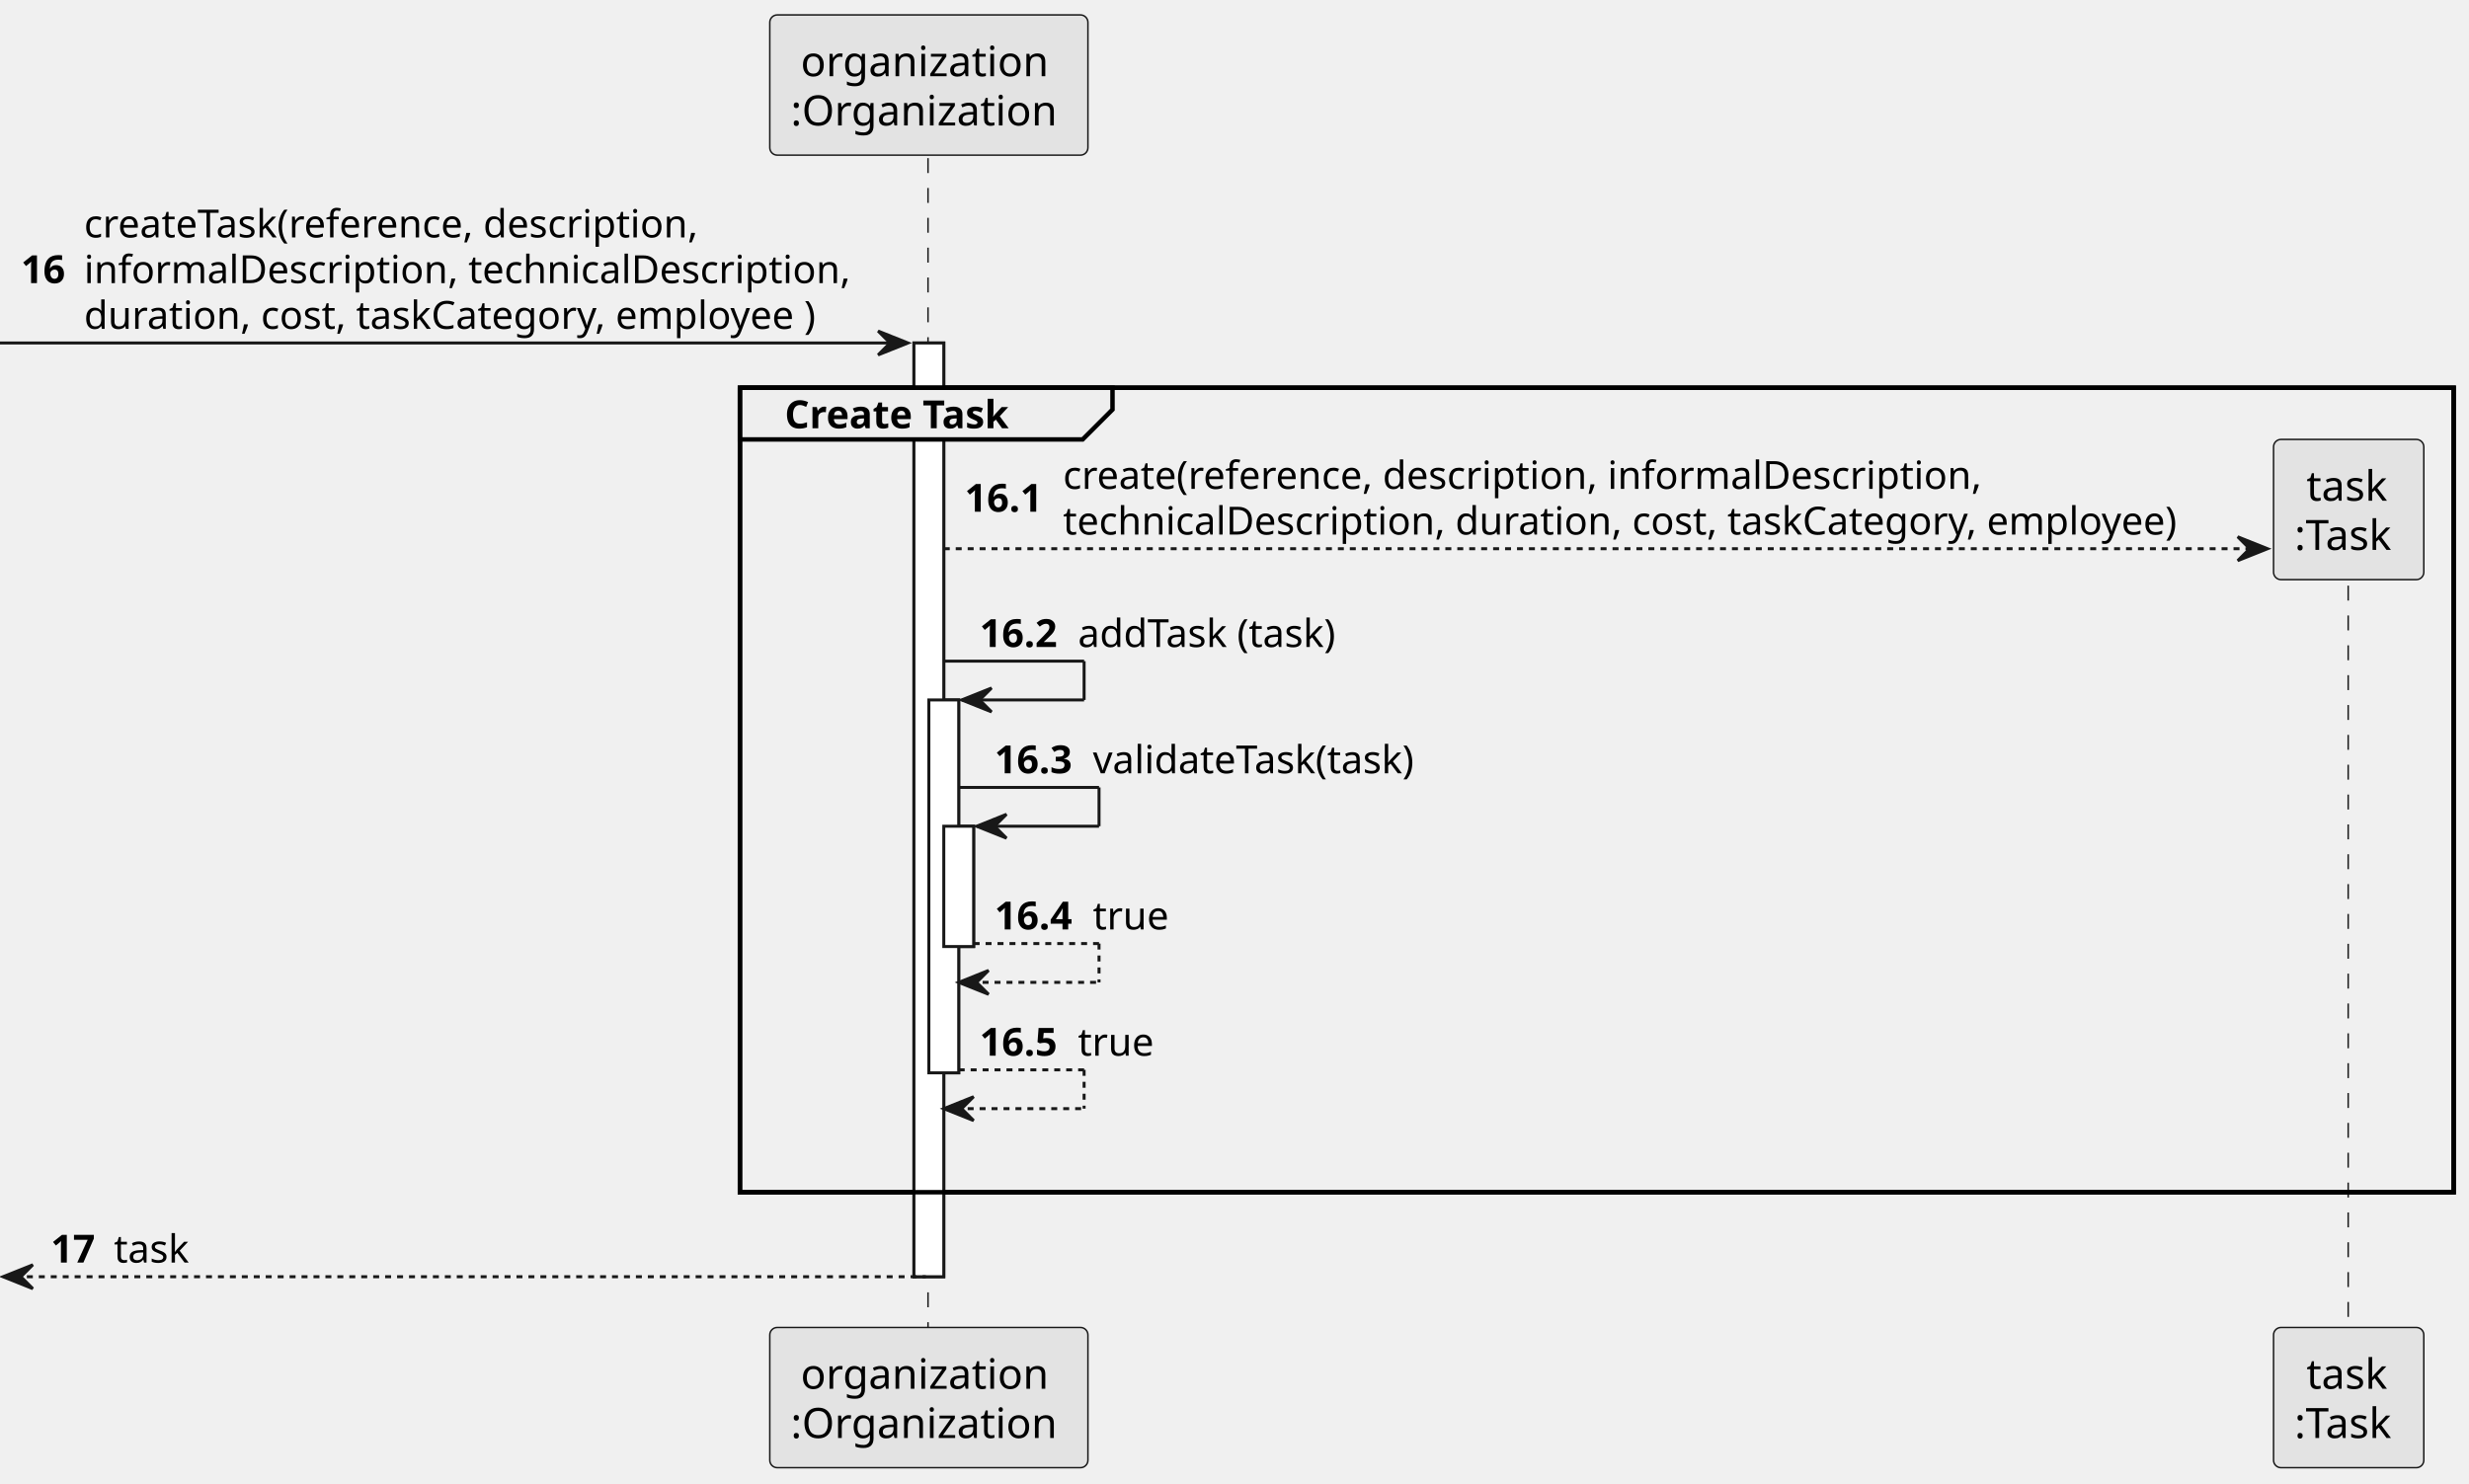
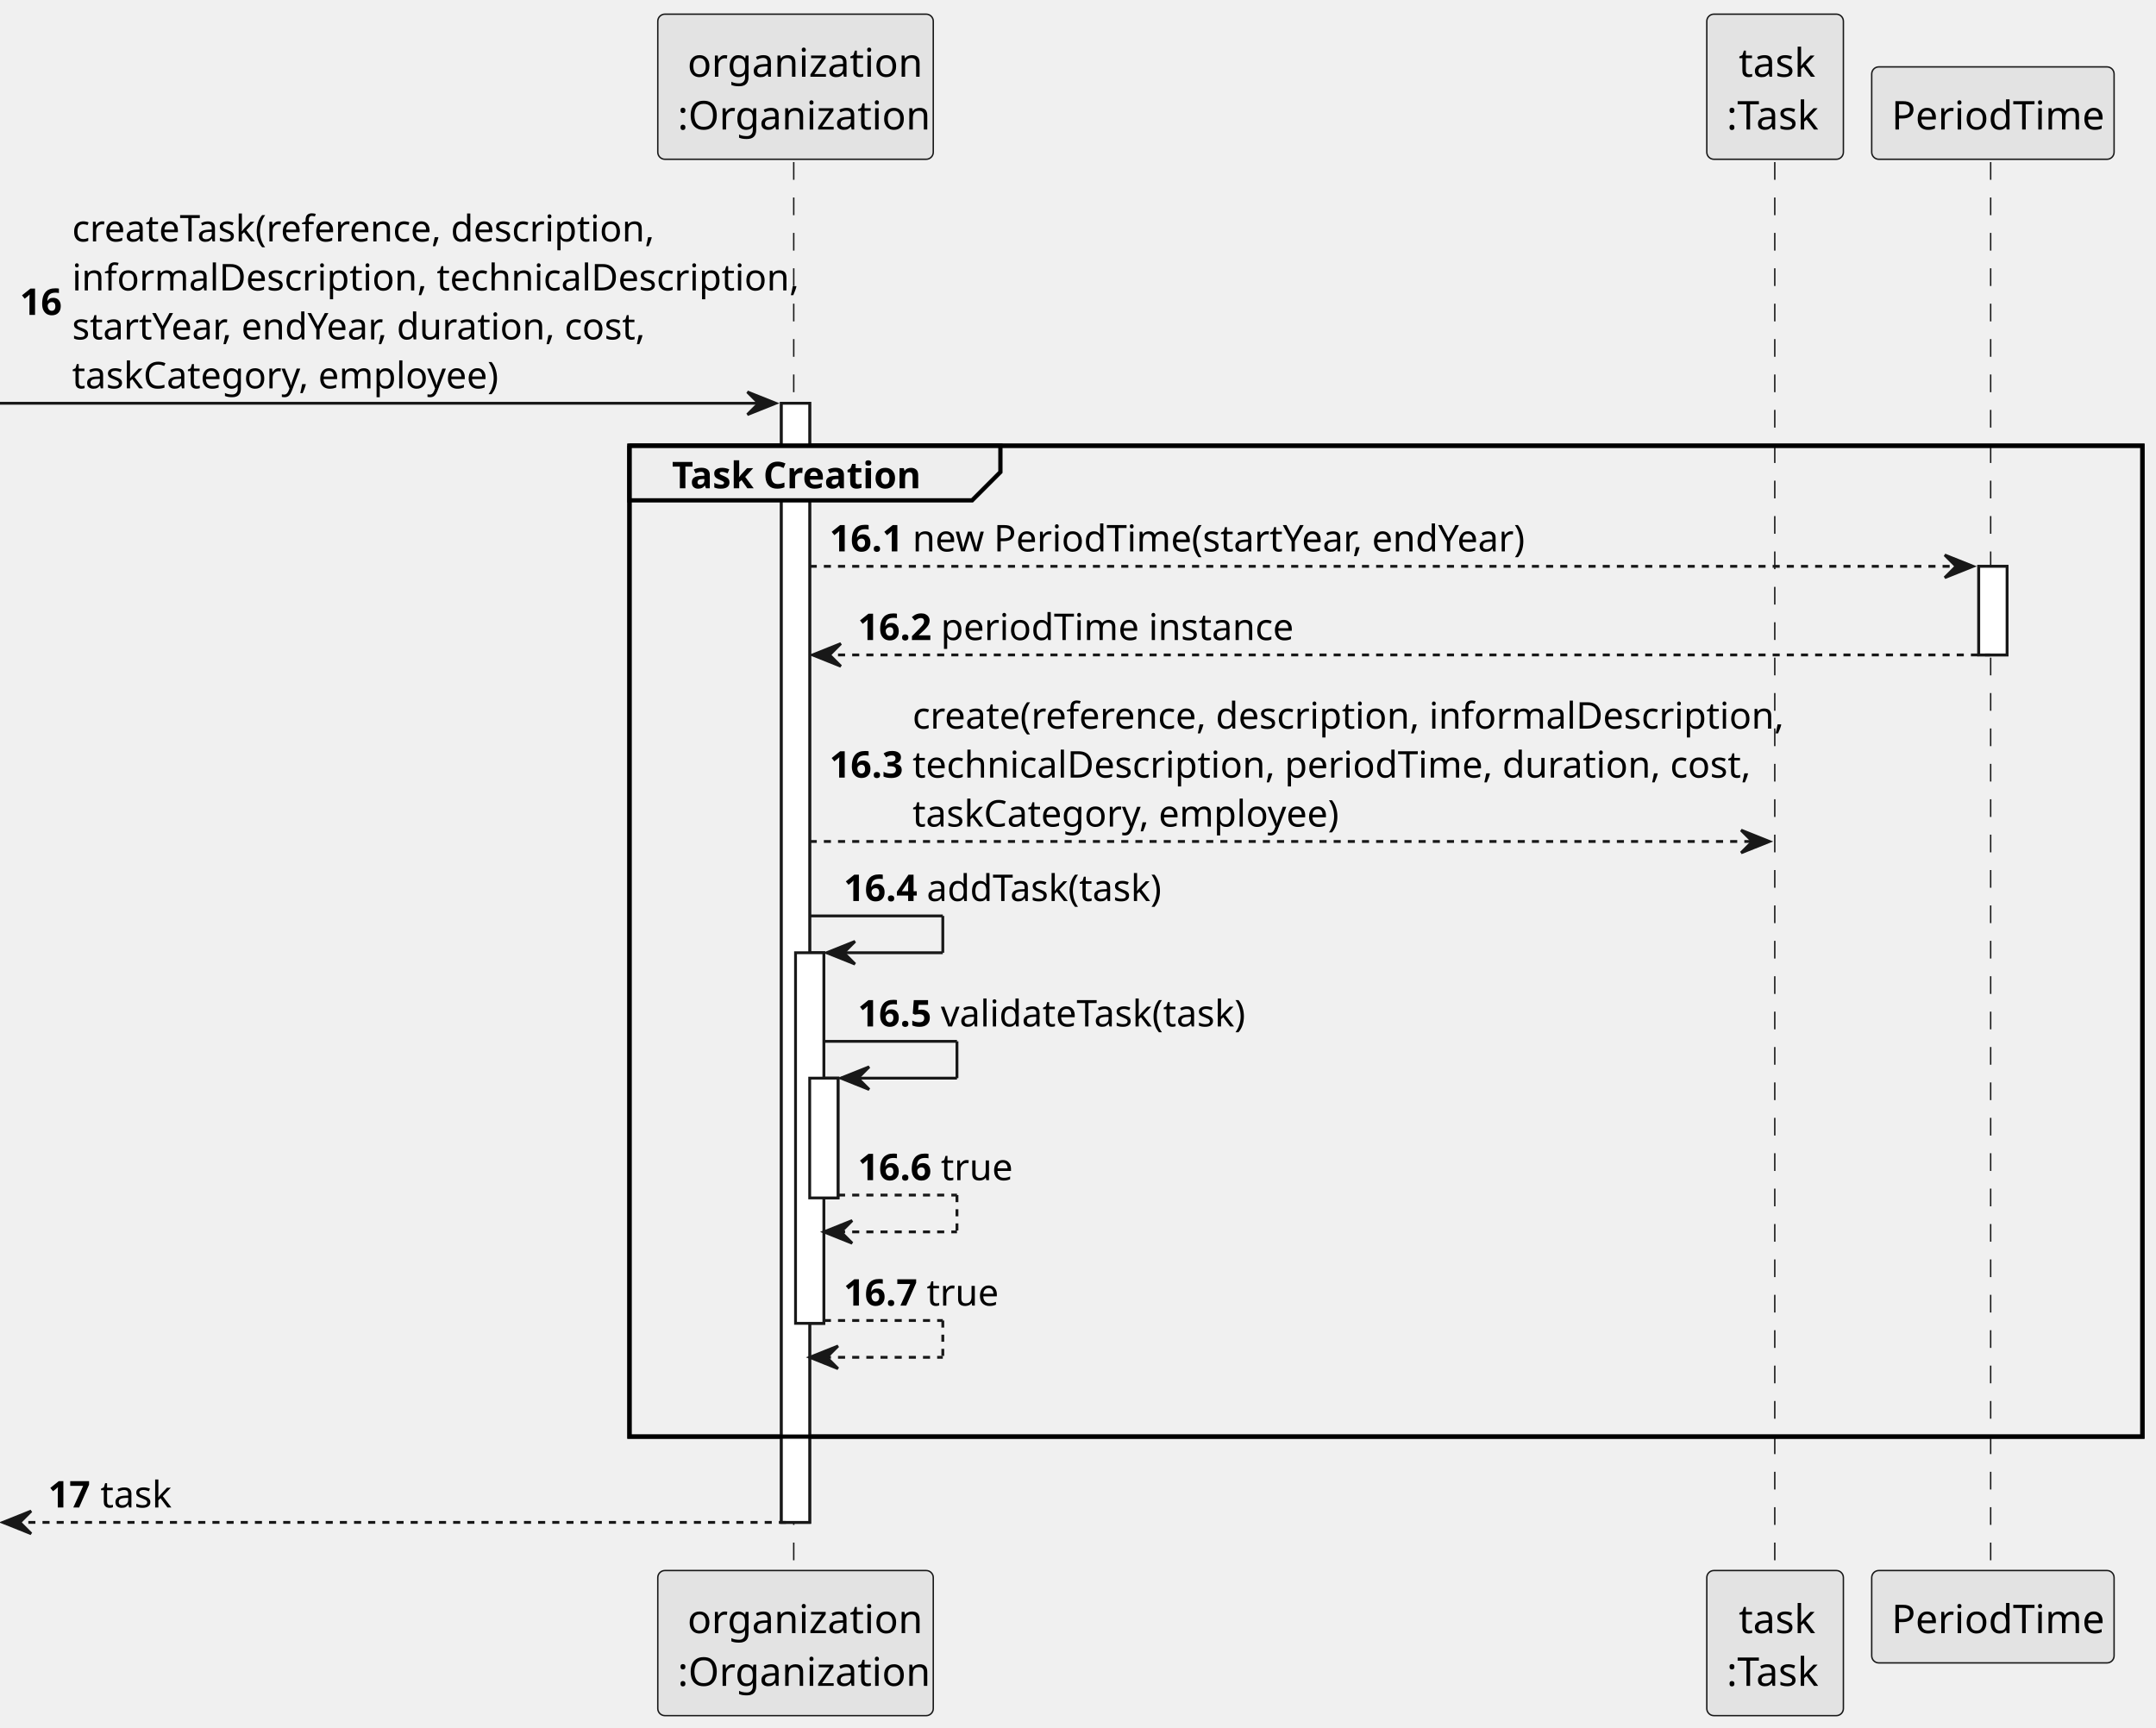
- <svg xmlns="http://www.w3.org/2000/svg" contentStyleType="text/css" height="497px" preserveAspectRatio="none" style="width:827px;height:497px;background:#FFFFFF;" version="1.1" viewBox="0 0 827 497" width="827px" zoomAndPan="magnify">
+ <svg xmlns="http://www.w3.org/2000/svg" contentStyleType="text/css" height="488.8px" preserveAspectRatio="none" style="width:609px;height:488px;background:#FFFFFF;" version="1.1" viewBox="0 0 609 488" width="609.6px" zoomAndPan="magnify">
  <defs />
  <g>
-     <rect fill="#FFFFFF" height="312.84" style="stroke:#181818;stroke-width:1.0;" width="10" x="306.125" y="114.908" />
-     <rect fill="#FFFFFF" height="124.932" style="stroke:#181818;stroke-width:1.0;" width="10" x="311.125" y="234.506" />
-     <rect fill="#FFFFFF" height="40.31" style="stroke:#181818;stroke-width:1.0;" width="10" x="316.125" y="276.816" />
-     <rect fill="none" height="269.529" style="stroke:#000000;stroke-width:1.5;" width="574.021" x="247.845" y="129.908" />
-     <line style="stroke:#181818;stroke-width:0.5;stroke-dasharray:5.0,5.0;" x1="310.845" x2="310.845" y1="52.977" y2="445.748" />
-     <line style="stroke:#181818;stroke-width:0.5;stroke-dasharray:5.0,5.0;" x1="786.534" x2="786.534" y1="186.207" y2="445.748" />
-     <rect fill="#E3E3E3" height="46.977" rx="2.5" ry="2.5" style="stroke:#181818;stroke-width:0.5;" width="106.559" x="257.845" y="5" />
-     <text fill="#000000" font-family="sans-serif" font-size="14" lengthAdjust="spacing" textLength="85.853" x="268.198" y="25.535">organization</text>
-     <text fill="#000000" font-family="sans-serif" font-size="14" lengthAdjust="spacing" textLength="92.559" x="264.845" y="42.023">:Organization</text>
-     <rect fill="#E3E3E3" height="46.977" rx="2.5" ry="2.5" style="stroke:#181818;stroke-width:0.5;" width="106.559" x="257.845" y="444.748" />
-     <text fill="#000000" font-family="sans-serif" font-size="14" lengthAdjust="spacing" textLength="85.853" x="268.198" y="465.283">organization</text>
-     <text fill="#000000" font-family="sans-serif" font-size="14" lengthAdjust="spacing" textLength="92.559" x="264.845" y="481.772">:Organization</text>
-     <rect fill="#E3E3E3" height="46.977" rx="2.5" ry="2.5" style="stroke:#181818;stroke-width:0.5;" width="50.333" x="761.534" y="444.748" />
-     <text fill="#000000" font-family="sans-serif" font-size="14" lengthAdjust="spacing" textLength="28.287" x="772.557" y="465.283">task</text>
-     <text fill="#000000" font-family="sans-serif" font-size="14" lengthAdjust="spacing" textLength="36.333" x="768.534" y="481.772">:Task</text>
-     <rect fill="#FFFFFF" height="312.84" style="stroke:#181818;stroke-width:1.0;" width="10" x="306.125" y="114.908" />
-     <rect fill="#FFFFFF" height="124.932" style="stroke:#181818;stroke-width:1.0;" width="10" x="311.125" y="234.506" />
-     <rect fill="#FFFFFF" height="40.31" style="stroke:#181818;stroke-width:1.0;" width="10" x="316.125" y="276.816" />
-     <polygon fill="#181818" points="294.125,110.908,304.125,114.908,294.125,118.908,298.125,114.908" style="stroke:#181818;stroke-width:1.0;" />
-     <line style="stroke:#181818;stroke-width:1.0;" x1="0" x2="300.125" y1="114.908" y2="114.908" />
-     <text fill="#000000" font-family="sans-serif" font-size="13" font-weight="bold" lengthAdjust="spacing" textLength="17.151" x="7" y="94.856">16</text>
-     <text fill="#000000" font-family="sans-serif" font-size="13" lengthAdjust="spacing" textLength="214.456" x="28.151" y="79.545">createTask(reference, description,</text>
-     <text fill="#000000" font-family="sans-serif" font-size="13" lengthAdjust="spacing" textLength="265.973" x="28.151" y="94.856">informalDescription, technicalDescription,</text>
-     <text fill="#000000" font-family="sans-serif" font-size="13" lengthAdjust="spacing" textLength="255.906" x="28.151" y="110.166">duration, cost, taskCategory, employee )</text>
-     <path d="M247.845,129.908 L372.635,129.908 L372.635,137.219 L362.635,147.219 L247.845,147.219 L247.845,129.908 " fill="#EEEEEE" style="stroke:#000000;stroke-width:1.5;" />
-     <rect fill="none" height="269.529" style="stroke:#000000;stroke-width:1.5;" width="574.021" x="247.845" y="129.908" />
-     <text fill="#000000" font-family="sans-serif" font-size="13" font-weight="bold" lengthAdjust="spacing" textLength="79.79" x="262.845" y="143.477">Create Task</text>
-     <polygon fill="#181818" points="749.534,179.84,759.534,183.84,749.534,187.84,753.534,183.84" style="stroke:#181818;stroke-width:1.0;" />
-     <line style="stroke:#181818;stroke-width:1.0;stroke-dasharray:2.0,2.0;" x1="316.125" x2="755.534" y1="183.84" y2="183.84" />
-     <text fill="#000000" font-family="sans-serif" font-size="13" font-weight="bold" lengthAdjust="spacing" textLength="28.939" x="323.125" y="171.442">16.1</text>
-     <text fill="#000000" font-family="sans-serif" font-size="13" lengthAdjust="spacing" textLength="318.24" x="356.063" y="163.787">create(reference, description, informalDescription,</text>
-     <text fill="#000000" font-family="sans-serif" font-size="13" lengthAdjust="spacing" textLength="388.47" x="356.063" y="179.098">technicalDescription, duration, cost, taskCategory, employee)</text>
-     <rect fill="#E3E3E3" height="46.977" rx="2.5" ry="2.5" style="stroke:#181818;stroke-width:0.5;" width="50.333" x="761.534" y="147.219" />
-     <text fill="#000000" font-family="sans-serif" font-size="14" lengthAdjust="spacing" textLength="28.287" x="772.557" y="167.754">task</text>
-     <text fill="#000000" font-family="sans-serif" font-size="14" lengthAdjust="spacing" textLength="36.333" x="768.534" y="184.242">:Task</text>
-     <line style="stroke:#181818;stroke-width:1.0;" x1="316.125" x2="363.125" y1="221.506" y2="221.506" />
-     <line style="stroke:#181818;stroke-width:1.0;" x1="363.125" x2="363.125" y1="221.506" y2="234.506" />
-     <line style="stroke:#181818;stroke-width:1.0;" x1="322.125" x2="363.125" y1="234.506" y2="234.506" />
-     <polygon fill="#181818" points="332.125,230.506,322.125,234.506,332.125,238.506,328.125,234.506" style="stroke:#181818;stroke-width:1.0;" />
-     <text fill="#000000" font-family="sans-serif" font-size="13" font-weight="bold" lengthAdjust="spacing" textLength="28.939" x="328.125" y="216.764">16.2</text>
-     <text fill="#000000" font-family="sans-serif" font-size="13" lengthAdjust="spacing" textLength="92.003" x="361.063" y="216.764">addTask (task)</text>
-     <line style="stroke:#181818;stroke-width:1.0;" x1="321.125" x2="368.125" y1="263.816" y2="263.816" />
-     <line style="stroke:#181818;stroke-width:1.0;" x1="368.125" x2="368.125" y1="263.816" y2="276.816" />
-     <line style="stroke:#181818;stroke-width:1.0;" x1="327.125" x2="368.125" y1="276.816" y2="276.816" />
-     <polygon fill="#181818" points="337.125,272.816,327.125,276.816,337.125,280.816,333.125,276.816" style="stroke:#181818;stroke-width:1.0;" />
-     <text fill="#000000" font-family="sans-serif" font-size="13" font-weight="bold" lengthAdjust="spacing" textLength="28.939" x="333.125" y="259.074">16.3</text>
-     <text fill="#000000" font-family="sans-serif" font-size="13" lengthAdjust="spacing" textLength="113.236" x="366.063" y="259.074">validateTask(task)</text>
-     <line style="stroke:#181818;stroke-width:1.0;stroke-dasharray:2.0,2.0;" x1="326.125" x2="368.125" y1="316.127" y2="316.127" />
-     <line style="stroke:#181818;stroke-width:1.0;stroke-dasharray:2.0,2.0;" x1="368.125" x2="368.125" y1="316.127" y2="329.127" />
-     <line style="stroke:#181818;stroke-width:1.0;stroke-dasharray:2.0,2.0;" x1="321.125" x2="368.125" y1="329.127" y2="329.127" />
-     <polygon fill="#181818" points="331.125,325.127,321.125,329.127,331.125,333.127,327.125,329.127" style="stroke:#181818;stroke-width:1.0;" />
-     <text fill="#000000" font-family="sans-serif" font-size="13" font-weight="bold" lengthAdjust="spacing" textLength="28.939" x="333.125" y="311.385">16.4</text>
-     <text fill="#000000" font-family="sans-serif" font-size="13" lengthAdjust="spacing" textLength="25.492" x="366.063" y="311.385">true</text>
-     <line style="stroke:#181818;stroke-width:1.0;stroke-dasharray:2.0,2.0;" x1="321.125" x2="363.125" y1="358.438" y2="358.438" />
-     <line style="stroke:#181818;stroke-width:1.0;stroke-dasharray:2.0,2.0;" x1="363.125" x2="363.125" y1="358.438" y2="371.438" />
-     <line style="stroke:#181818;stroke-width:1.0;stroke-dasharray:2.0,2.0;" x1="316.125" x2="363.125" y1="371.438" y2="371.438" />
-     <polygon fill="#181818" points="326.125,367.438,316.125,371.438,326.125,375.438,322.125,371.438" style="stroke:#181818;stroke-width:1.0;" />
-     <text fill="#000000" font-family="sans-serif" font-size="13" font-weight="bold" lengthAdjust="spacing" textLength="28.939" x="328.125" y="353.695">16.5</text>
-     <text fill="#000000" font-family="sans-serif" font-size="13" lengthAdjust="spacing" textLength="25.492" x="361.063" y="353.695">true</text>
-     <polygon fill="#181818" points="11,423.748,1,427.748,11,431.748,7,427.748" style="stroke:#181818;stroke-width:1.0;" />
-     <line style="stroke:#181818;stroke-width:1.0;stroke-dasharray:2.0,2.0;" x1="5" x2="310.125" y1="427.748" y2="427.748" />
-     <text fill="#000000" font-family="sans-serif" font-size="13" font-weight="bold" lengthAdjust="spacing" textLength="17.151" x="17" y="423.006">17</text>
-     <text fill="#000000" font-family="sans-serif" font-size="13" lengthAdjust="spacing" textLength="26.267" x="38.151" y="423.006">task</text>
+     <rect fill="#FFFFFF" height="316.161" style="stroke:#181818;stroke-width:0.8;" width="8" x="220.713" y="113.925" />
+     <rect fill="#FFFFFF" height="104.698" style="stroke:#181818;stroke-width:0.8;" width="8" x="224.713" y="269.155" />
+     <rect fill="#FFFFFF" height="33.833" style="stroke:#181818;stroke-width:0.8;" width="8" x="228.713" y="304.587" />
+     <rect fill="#FFFFFF" height="25.033" style="stroke:#181818;stroke-width:0.8;" width="8" x="558.931" y="159.991" />
+     <rect fill="none" height="279.928" style="stroke:#000000;stroke-width:1.2;" width="427.357" x="177.805" y="125.925" />
+     <line style="stroke:#181818;stroke-width:0.4;stroke-dasharray:5.0,5.0;" x1="224.205" x2="224.205" y1="45.794" y2="444.486" />
+     <line style="stroke:#181818;stroke-width:0.4;stroke-dasharray:5.0,5.0;" x1="501.317" x2="501.317" y1="45.794" y2="444.486" />
+     <line style="stroke:#181818;stroke-width:0.4;stroke-dasharray:5.0,5.0;" x1="562.299" x2="562.299" y1="45.794" y2="444.486" />
+     <rect fill="#E3E3E3" height="40.994" rx="2" ry="2" style="stroke:#181818;stroke-width:0.4;" width="77.815" x="185.805" y="4" />
+     <text fill="#000000" font-family="sans-serif" font-size="11.2" lengthAdjust="spacing" textLength="61.02" x="194.202" y="21.686">organization</text>
+     <text fill="#000000" font-family="sans-serif" font-size="11.2" lengthAdjust="spacing" textLength="66.615" x="191.405" y="36.583">:Organization</text>
+     <rect fill="#E3E3E3" height="40.994" rx="2" ry="2" style="stroke:#181818;stroke-width:0.4;" width="77.815" x="185.805" y="443.686" />
+     <text fill="#000000" font-family="sans-serif" font-size="11.2" lengthAdjust="spacing" textLength="61.02" x="194.202" y="461.372">organization</text>
+     <text fill="#000000" font-family="sans-serif" font-size="11.2" lengthAdjust="spacing" textLength="66.615" x="191.405" y="476.269">:Organization</text>
+     <rect fill="#E3E3E3" height="40.994" rx="2" ry="2" style="stroke:#181818;stroke-width:0.4;" width="38.582" x="482.117" y="4" />
+     <text fill="#000000" font-family="sans-serif" font-size="11.2" lengthAdjust="spacing" textLength="20.541" x="491.138" y="21.686">task</text>
+     <text fill="#000000" font-family="sans-serif" font-size="11.2" lengthAdjust="spacing" textLength="27.382" x="487.717" y="36.583">:Task</text>
+     <rect fill="#E3E3E3" height="40.994" rx="2" ry="2" style="stroke:#181818;stroke-width:0.4;" width="38.582" x="482.117" y="443.686" />
+     <text fill="#000000" font-family="sans-serif" font-size="11.2" lengthAdjust="spacing" textLength="20.541" x="491.138" y="461.372">task</text>
+     <text fill="#000000" font-family="sans-serif" font-size="11.2" lengthAdjust="spacing" textLength="27.382" x="487.717" y="476.269">:Task</text>
+     <rect fill="#E3E3E3" height="26.097" rx="2" ry="2" style="stroke:#181818;stroke-width:0.4;" width="68.463" x="528.699" y="18.897" />
+     <text fill="#000000" font-family="sans-serif" font-size="11.2" lengthAdjust="spacing" textLength="57.263" x="534.299" y="36.583">PeriodTime</text>
+     <rect fill="#E3E3E3" height="26.097" rx="2" ry="2" style="stroke:#181818;stroke-width:0.4;" width="68.463" x="528.699" y="443.686" />
+     <text fill="#000000" font-family="sans-serif" font-size="11.2" lengthAdjust="spacing" textLength="57.263" x="534.299" y="461.372">PeriodTime</text>
+     <rect fill="#FFFFFF" height="316.161" style="stroke:#181818;stroke-width:0.8;" width="8" x="220.713" y="113.925" />
+     <rect fill="#FFFFFF" height="104.698" style="stroke:#181818;stroke-width:0.8;" width="8" x="224.713" y="269.155" />
+     <rect fill="#FFFFFF" height="33.833" style="stroke:#181818;stroke-width:0.8;" width="8" x="228.713" y="304.587" />
+     <rect fill="#FFFFFF" height="25.033" style="stroke:#181818;stroke-width:0.8;" width="8" x="558.931" y="159.991" />
+     <polygon fill="#181818" points="211.113,110.725,219.113,113.925,211.113,117.125,214.312,113.925" style="stroke:#181818;stroke-width:0.8;" />
+     <line style="stroke:#181818;stroke-width:0.8;" x1="0" x2="215.912" y1="113.925" y2="113.925" />
+     <text fill="#000000" font-family="sans-serif" font-size="10.4" font-weight="bold" lengthAdjust="spacing" textLength="11.568" x="5.6" y="88.966">16</text>
+     <text fill="#000000" font-family="sans-serif" font-size="10.4" lengthAdjust="spacing" textLength="157.803" x="20.368" y="68.216">createTask(reference, description,</text>
+     <text fill="#000000" font-family="sans-serif" font-size="10.4" lengthAdjust="spacing" textLength="190.744" x="20.368" y="82.049">informalDescription, technicalDescription,</text>
+     <text fill="#000000" font-family="sans-serif" font-size="10.4" lengthAdjust="spacing" textLength="158.397" x="20.368" y="95.882">startYear, endYear, duration, cost,</text>
+     <text fill="#000000" font-family="sans-serif" font-size="10.4" lengthAdjust="spacing" textLength="115.609" x="20.368" y="109.715">taskCategory, employee)</text>
+     <path d="M177.805,125.925 L282.583,125.925 L282.583,133.358 L274.583,141.358 L177.805,141.358 L177.805,125.925 " fill="#EEEEEE" style="stroke:#000000;stroke-width:1.2;" />
+     <rect fill="none" height="279.928" style="stroke:#000000;stroke-width:1.2;" width="427.357" x="177.805" y="125.925" />
+     <text fill="#000000" font-family="sans-serif" font-size="10.4" font-weight="bold" lengthAdjust="spacing" textLength="68.778" x="189.805" y="137.948">Task Creation</text>
+     <polygon fill="#181818" points="549.331,156.791,557.331,159.991,549.331,163.191,552.531,159.991" style="stroke:#181818;stroke-width:0.8;" />
+     <line style="stroke:#181818;stroke-width:0.8;stroke-dasharray:2.0,2.0;" x1="228.713" x2="554.131" y1="159.991" y2="159.991" />
+     <text fill="#000000" font-family="sans-serif" font-size="10.4" font-weight="bold" lengthAdjust="spacing" textLength="20.241" x="234.312" y="155.78">16.1</text>
+     <text fill="#000000" font-family="sans-serif" font-size="10.4" lengthAdjust="spacing" textLength="169.361" x="257.754" y="155.78">new PeriodTime(startYear, endYear)</text>
+     <polygon fill="#181818" points="237.512,181.823,229.512,185.023,237.512,188.223,234.312,185.023" style="stroke:#181818;stroke-width:0.8;" />
+     <line style="stroke:#181818;stroke-width:0.8;stroke-dasharray:2.0,2.0;" x1="232.713" x2="562.131" y1="185.023" y2="185.023" />
+     <text fill="#000000" font-family="sans-serif" font-size="10.4" font-weight="bold" lengthAdjust="spacing" textLength="20.241" x="242.312" y="180.813">16.2</text>
+     <text fill="#000000" font-family="sans-serif" font-size="10.4" lengthAdjust="spacing" textLength="93.646" x="265.754" y="180.813">periodTime instance</text>
+     <polygon fill="#181818" points="491.808,234.522,499.808,237.722,491.808,240.922,495.008,237.722" style="stroke:#181818;stroke-width:0.8;" />
+     <line style="stroke:#181818;stroke-width:0.8;stroke-dasharray:2.0,2.0;" x1="228.713" x2="496.608" y1="237.722" y2="237.722" />
+     <text fill="#000000" font-family="sans-serif" font-size="10.4" font-weight="bold" lengthAdjust="spacing" textLength="20.241" x="234.312" y="219.679">16.3</text>
+     <text fill="#000000" font-family="sans-serif" font-size="10.4" lengthAdjust="spacing" textLength="230.054" x="257.754" y="205.846">create(reference, description, informalDescription,</text>
+     <text fill="#000000" font-family="sans-serif" font-size="10.4" lengthAdjust="spacing" textLength="221.97" x="257.754" y="219.679">technicalDescription, periodTime, duration, cost,</text>
+     <text fill="#000000" font-family="sans-serif" font-size="10.4" lengthAdjust="spacing" textLength="115.609" x="257.754" y="233.512">taskCategory, employee)</text>
+     <line style="stroke:#181818;stroke-width:0.8;" x1="228.713" x2="266.312" y1="258.755" y2="258.755" />
+     <line style="stroke:#181818;stroke-width:0.8;" x1="266.312" x2="266.312" y1="258.755" y2="269.155" />
+     <line style="stroke:#181818;stroke-width:0.8;" x1="233.512" x2="266.312" y1="269.155" y2="269.155" />
+     <polygon fill="#181818" points="241.512,265.955,233.512,269.155,241.512,272.355,238.312,269.155" style="stroke:#181818;stroke-width:0.8;" />
+     <text fill="#000000" font-family="sans-serif" font-size="10.4" font-weight="bold" lengthAdjust="spacing" textLength="20.241" x="238.312" y="254.544">16.4</text>
+     <text fill="#000000" font-family="sans-serif" font-size="10.4" lengthAdjust="spacing" textLength="65.889" x="261.754" y="254.544">addTask(task)</text>
+     <line style="stroke:#181818;stroke-width:0.8;" x1="232.713" x2="270.312" y1="294.188" y2="294.188" />
+     <line style="stroke:#181818;stroke-width:0.8;" x1="270.312" x2="270.312" y1="294.188" y2="304.587" />
+     <line style="stroke:#181818;stroke-width:0.8;" x1="237.512" x2="270.312" y1="304.587" y2="304.587" />
+     <polygon fill="#181818" points="245.512,301.387,237.512,304.587,245.512,307.788,242.312,304.587" style="stroke:#181818;stroke-width:0.8;" />
+     <text fill="#000000" font-family="sans-serif" font-size="10.4" font-weight="bold" lengthAdjust="spacing" textLength="20.241" x="242.312" y="289.977">16.5</text>
+     <text fill="#000000" font-family="sans-serif" font-size="10.4" lengthAdjust="spacing" textLength="84.383" x="265.754" y="289.977">validateTask(task)</text>
+     <line style="stroke:#181818;stroke-width:0.8;stroke-dasharray:2.0,2.0;" x1="236.713" x2="270.312" y1="337.62" y2="337.62" />
+     <line style="stroke:#181818;stroke-width:0.8;stroke-dasharray:2.0,2.0;" x1="270.312" x2="270.312" y1="337.62" y2="348.02" />
+     <line style="stroke:#181818;stroke-width:0.8;stroke-dasharray:2.0,2.0;" x1="232.713" x2="270.312" y1="348.02" y2="348.02" />
+     <polygon fill="#181818" points="240.713,344.82,232.713,348.02,240.713,351.22,237.512,348.02" style="stroke:#181818;stroke-width:0.8;" />
+     <text fill="#000000" font-family="sans-serif" font-size="10.4" font-weight="bold" lengthAdjust="spacing" textLength="20.241" x="242.312" y="333.41">16.6</text>
+     <text fill="#000000" font-family="sans-serif" font-size="10.4" lengthAdjust="spacing" textLength="17.921" x="265.754" y="333.41">true</text>
+     <line style="stroke:#181818;stroke-width:0.8;stroke-dasharray:2.0,2.0;" x1="232.713" x2="266.312" y1="373.053" y2="373.053" />
+     <line style="stroke:#181818;stroke-width:0.8;stroke-dasharray:2.0,2.0;" x1="266.312" x2="266.312" y1="373.053" y2="383.453" />
+     <line style="stroke:#181818;stroke-width:0.8;stroke-dasharray:2.0,2.0;" x1="228.713" x2="266.312" y1="383.453" y2="383.453" />
+     <polygon fill="#181818" points="236.713,380.253,228.713,383.453,236.713,386.653,233.512,383.453" style="stroke:#181818;stroke-width:0.8;" />
+     <text fill="#000000" font-family="sans-serif" font-size="10.4" font-weight="bold" lengthAdjust="spacing" textLength="20.241" x="238.312" y="368.843">16.7</text>
+     <text fill="#000000" font-family="sans-serif" font-size="10.4" lengthAdjust="spacing" textLength="17.921" x="261.754" y="368.843">true</text>
+     <polygon fill="#181818" points="8.8,426.886,0.8,430.086,8.8,433.286,5.6,430.086" style="stroke:#181818;stroke-width:0.8;" />
+     <line style="stroke:#181818;stroke-width:0.8;stroke-dasharray:2.0,2.0;" x1="4" x2="223.912" y1="430.086" y2="430.086" />
+     <text fill="#000000" font-family="sans-serif" font-size="10.4" font-weight="bold" lengthAdjust="spacing" textLength="11.568" x="13.6" y="425.876">17</text>
+     <text fill="#000000" font-family="sans-serif" font-size="10.4" lengthAdjust="spacing" textLength="19.073" x="28.368" y="425.876">task</text>
  </g>
</svg>
